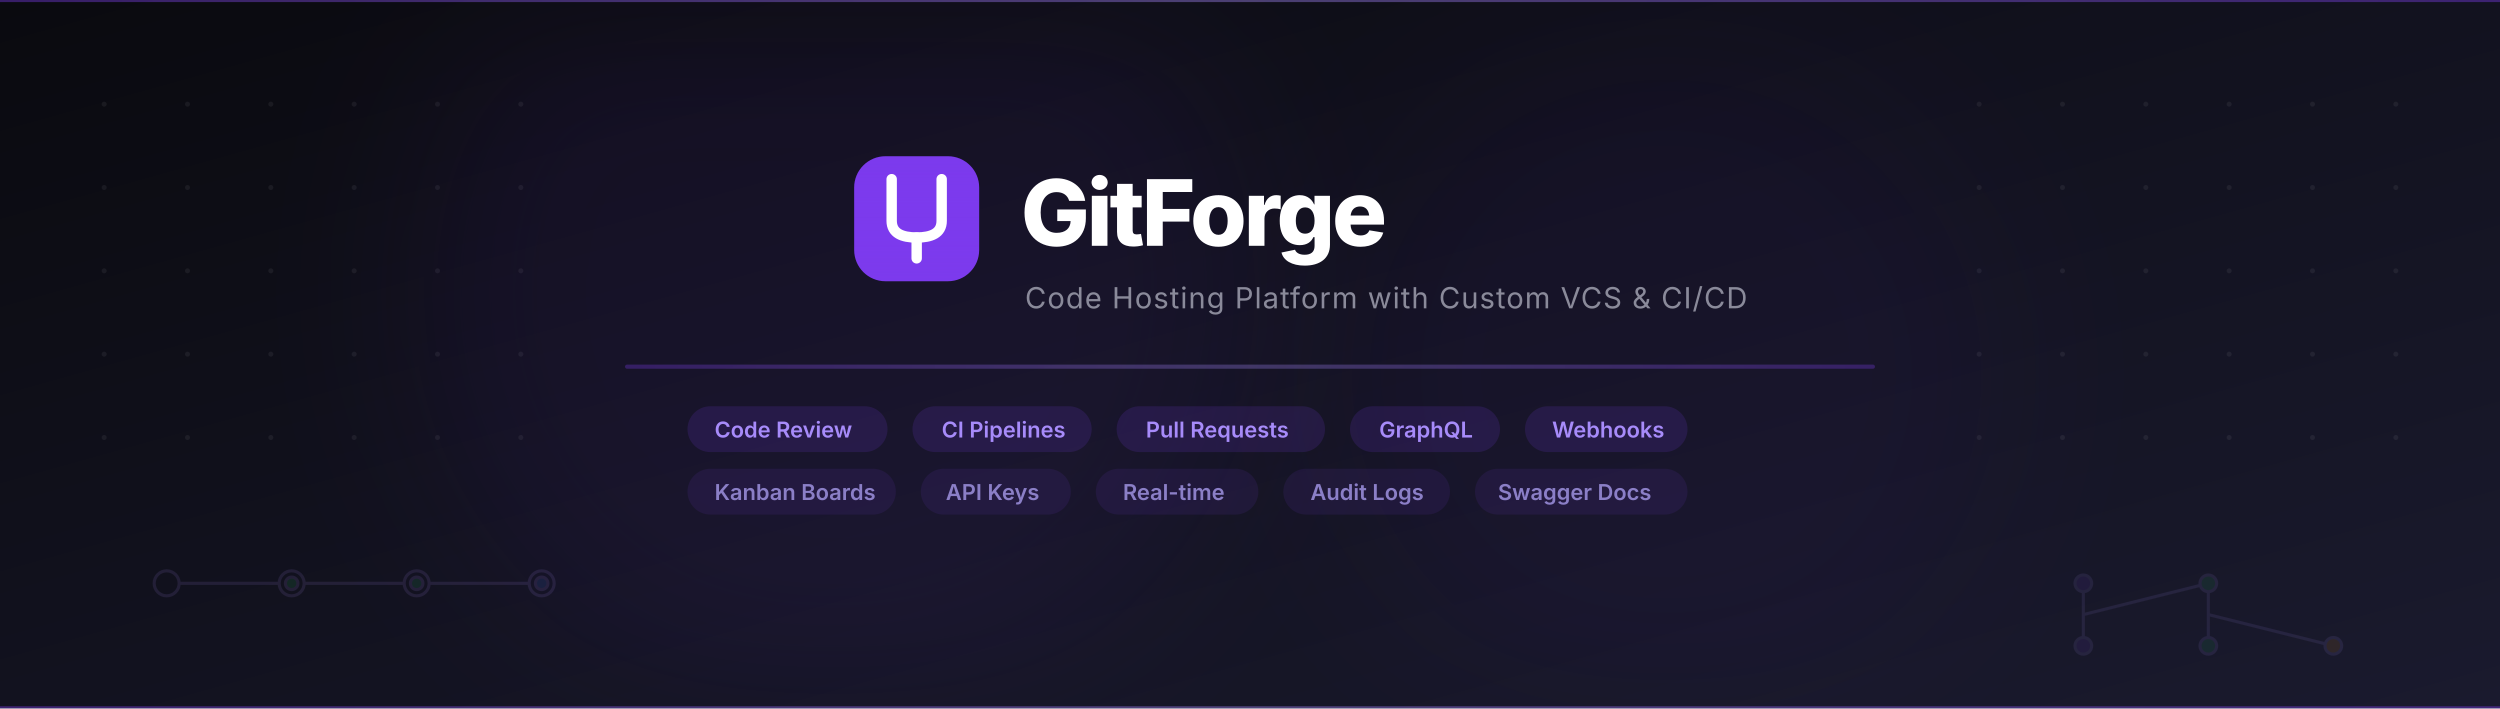
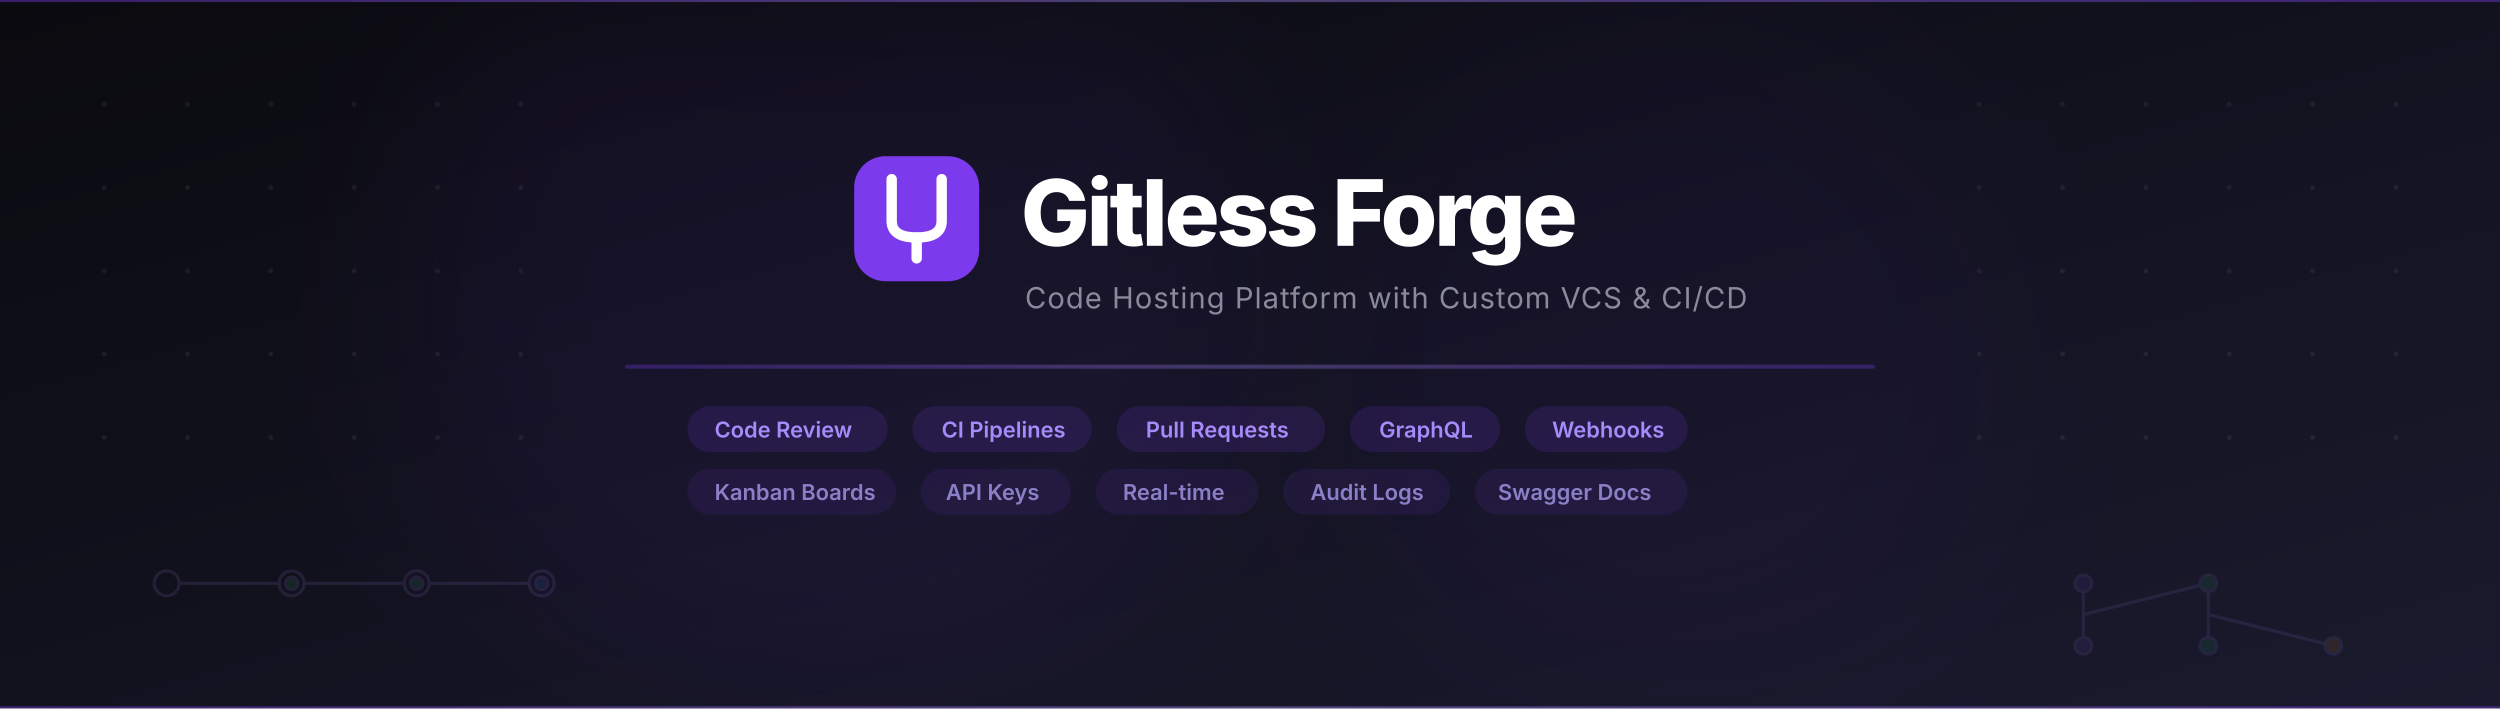
<svg xmlns="http://www.w3.org/2000/svg" width="1200" height="340" viewBox="0 0 1200 340">
  <defs>
    <linearGradient id="bg" x1="0%" y1="0%" x2="100%" y2="100%">
      <stop offset="0%" style="stop-color:#0a0a0f" />
      <stop offset="50%" style="stop-color:#12121f" />
      <stop offset="100%" style="stop-color:#1a1a2e" />
    </linearGradient>
    <linearGradient id="accent" x1="0%" y1="0%" x2="100%" y2="0%">
      <stop offset="0%" style="stop-color:#7c3aed" />
      <stop offset="50%" style="stop-color:#a78bfa" />
      <stop offset="100%" style="stop-color:#7c3aed" />
    </linearGradient>
    <linearGradient id="glow" x1="0%" y1="0%" x2="0%" y2="100%">
      <stop offset="0%" style="stop-color:#7c3aed;stop-opacity:0.15" />
      <stop offset="100%" style="stop-color:#7c3aed;stop-opacity:0" />
    </linearGradient>
    <filter id="blur1" x="-50%" y="-50%" width="200%" height="200%">
      <feGaussianBlur stdDeviation="40" />
    </filter>
  </defs>
  <rect width="1200" height="340" fill="url(#bg)" />
  <g opacity="0.06" fill="white">
    <circle cx="50" cy="50" r="1.2" />
    <circle cx="90" cy="50" r="1.2" />
    <circle cx="130" cy="50" r="1.2" />
    <circle cx="170" cy="50" r="1.2" />
    <circle cx="210" cy="50" r="1.2" />
    <circle cx="250" cy="50" r="1.2" />
    <circle cx="50" cy="90" r="1.2" />
    <circle cx="90" cy="90" r="1.2" />
    <circle cx="130" cy="90" r="1.2" />
    <circle cx="170" cy="90" r="1.2" />
    <circle cx="210" cy="90" r="1.2" />
    <circle cx="250" cy="90" r="1.2" />
    <circle cx="50" cy="130" r="1.2" />
    <circle cx="90" cy="130" r="1.2" />
    <circle cx="130" cy="130" r="1.2" />
    <circle cx="170" cy="130" r="1.2" />
    <circle cx="210" cy="130" r="1.2" />
    <circle cx="250" cy="130" r="1.2" />
    <circle cx="50" cy="170" r="1.2" />
    <circle cx="90" cy="170" r="1.2" />
    <circle cx="130" cy="170" r="1.2" />
    <circle cx="170" cy="170" r="1.2" />
    <circle cx="210" cy="170" r="1.2" />
    <circle cx="250" cy="170" r="1.2" />
    <circle cx="50" cy="210" r="1.2" />
    <circle cx="90" cy="210" r="1.2" />
    <circle cx="130" cy="210" r="1.2" />
    <circle cx="170" cy="210" r="1.2" />
    <circle cx="210" cy="210" r="1.2" />
    <circle cx="250" cy="210" r="1.2" />
    <circle cx="950" cy="50" r="1.2" />
    <circle cx="990" cy="50" r="1.2" />
    <circle cx="1030" cy="50" r="1.2" />
    <circle cx="1070" cy="50" r="1.2" />
    <circle cx="1110" cy="50" r="1.2" />
    <circle cx="1150" cy="50" r="1.2" />
    <circle cx="950" cy="90" r="1.2" />
    <circle cx="990" cy="90" r="1.2" />
    <circle cx="1030" cy="90" r="1.2" />
    <circle cx="1070" cy="90" r="1.2" />
    <circle cx="1110" cy="90" r="1.2" />
    <circle cx="1150" cy="90" r="1.2" />
    <circle cx="950" cy="130" r="1.2" />
    <circle cx="990" cy="130" r="1.2" />
    <circle cx="1030" cy="130" r="1.2" />
    <circle cx="1070" cy="130" r="1.2" />
    <circle cx="1110" cy="130" r="1.2" />
    <circle cx="1150" cy="130" r="1.2" />
    <circle cx="950" cy="170" r="1.2" />
    <circle cx="990" cy="170" r="1.2" />
    <circle cx="1030" cy="170" r="1.2" />
    <circle cx="1070" cy="170" r="1.2" />
    <circle cx="1110" cy="170" r="1.2" />
    <circle cx="1150" cy="170" r="1.2" />
    <circle cx="950" cy="210" r="1.2" />
    <circle cx="990" cy="210" r="1.2" />
    <circle cx="1030" cy="210" r="1.2" />
    <circle cx="1070" cy="210" r="1.2" />
    <circle cx="1110" cy="210" r="1.2" />
    <circle cx="1150" cy="210" r="1.2" />
  </g>
  <circle cx="400" cy="140" r="200" fill="#7c3aed" opacity="0.07" filter="url(#blur1)" />
  <circle cx="800" cy="180" r="160" fill="#6d28d9" opacity="0.05" filter="url(#blur1)" />
  <g opacity="0.12" stroke="#a78bfa" stroke-width="1.5" fill="none">
    <circle cx="80" cy="280" r="6" />
    <circle cx="140" cy="280" r="6" />
    <circle cx="200" cy="280" r="6" />
    <circle cx="260" cy="280" r="6" />
    <line x1="86" y1="280" x2="134" y2="280" />
    <line x1="146" y1="280" x2="194" y2="280" />
    <line x1="206" y1="280" x2="254" y2="280" />
    <circle cx="140" cy="280" r="3" fill="#22c55e" />
    <circle cx="200" cy="280" r="3" fill="#22c55e" />
    <circle cx="260" cy="280" r="3" fill="#3b82f6" />
  </g>
  <g opacity="0.1" stroke="#a78bfa" stroke-width="1.5" fill="none">
    <line x1="1000" y1="280" x2="1000" y2="310" />
    <line x1="1000" y1="295" x2="1060" y2="280" />
    <line x1="1060" y1="280" x2="1060" y2="310" />
    <line x1="1060" y1="295" x2="1120" y2="310" />
    <circle cx="1000" cy="280" r="4" fill="#7c3aed" />
    <circle cx="1000" cy="310" r="4" fill="#7c3aed" />
    <circle cx="1060" cy="280" r="4" fill="#22c55e" />
    <circle cx="1060" cy="310" r="4" fill="#22c55e" />
    <circle cx="1120" cy="310" r="4" fill="#f59e0b" />
  </g>
  <g transform="translate(410, 75)">
    <rect width="60" height="60" rx="15" fill="#7c3aed" />
    <rect width="60" height="60" rx="15" fill="url(#glow)" />
    <path d="M18 11 C18 11 18 29 18 31 C18 37 23 39 30 39 C37 39 42 37 42 31 C42 29 42 11 42 11" stroke="white" stroke-width="5" stroke-linecap="round" fill="none" />
    <path d="M30 39 L30 49" stroke="white" stroke-width="5" stroke-linecap="round" />
  </g>
-   <text x="490" y="118" font-family="Inter, -apple-system, BlinkMacSystemFont, sans-serif" font-size="44" font-weight="800" fill="white" letter-spacing="-1.5">GitForge</text>
+   <text x="490" y="118" font-family="Inter, -apple-system, BlinkMacSystemFont, sans-serif" font-size="44" font-weight="800" fill="white" letter-spacing="-1.5">Gitless Forge</text>
  <text x="492" y="148" font-family="Inter, -apple-system, BlinkMacSystemFont, sans-serif" font-size="14" fill="#8a8a9a" letter-spacing="0.5">Code Hosting Platform with Custom VCS &amp; CI/CD</text>
  <rect x="300" y="175" width="600" height="2" rx="1" fill="url(#accent)" opacity="0.3" />
  <g font-family="Inter, -apple-system, BlinkMacSystemFont, sans-serif" font-size="10.5" font-weight="600">
    <rect x="330" y="195" width="96" height="22" rx="11" fill="#7c3aed" opacity="0.15" />
    <text x="343" y="210" fill="#a78bfa">Code Review</text>
    <rect x="438" y="195" width="86" height="22" rx="11" fill="#7c3aed" opacity="0.15" />
    <text x="452" y="210" fill="#a78bfa">CI Pipelines</text>
    <rect x="536" y="195" width="100" height="22" rx="11" fill="#7c3aed" opacity="0.15" />
    <text x="550" y="210" fill="#a78bfa">Pull Requests</text>
    <rect x="648" y="195" width="72" height="22" rx="11" fill="#7c3aed" opacity="0.15" />
    <text x="662" y="210" fill="#a78bfa">GraphQL</text>
    <rect x="732" y="195" width="78" height="22" rx="11" fill="#7c3aed" opacity="0.15" />
    <text x="745" y="210" fill="#a78bfa">Webhooks</text>
  </g>
  <g font-family="Inter, -apple-system, BlinkMacSystemFont, sans-serif" font-size="10.5" font-weight="600">
    <rect x="330" y="225" width="100" height="22" rx="11" fill="#7c3aed" opacity="0.1" />
    <text x="343" y="240" fill="#8b7fc7">Kanban Boards</text>
    <rect x="442" y="225" width="72" height="22" rx="11" fill="#7c3aed" opacity="0.1" />
    <text x="454" y="240" fill="#8b7fc7">API Keys</text>
    <rect x="526" y="225" width="78" height="22" rx="11" fill="#7c3aed" opacity="0.1" />
    <text x="539" y="240" fill="#8b7fc7">Real-time</text>
    <rect x="616" y="225" width="80" height="22" rx="11" fill="#7c3aed" opacity="0.1" />
    <text x="629" y="240" fill="#8b7fc7">Audit Logs</text>
    <rect x="708" y="225" width="102" height="22" rx="11" fill="#7c3aed" opacity="0.1" />
    <text x="719" y="240" fill="#8b7fc7">Swagger Docs</text>
  </g>
  <rect x="0" y="0" width="1200" height="1" fill="url(#accent)" opacity="0.4" />
  <rect x="0" y="339" width="1200" height="1" fill="url(#accent)" opacity="0.4" />
</svg>
